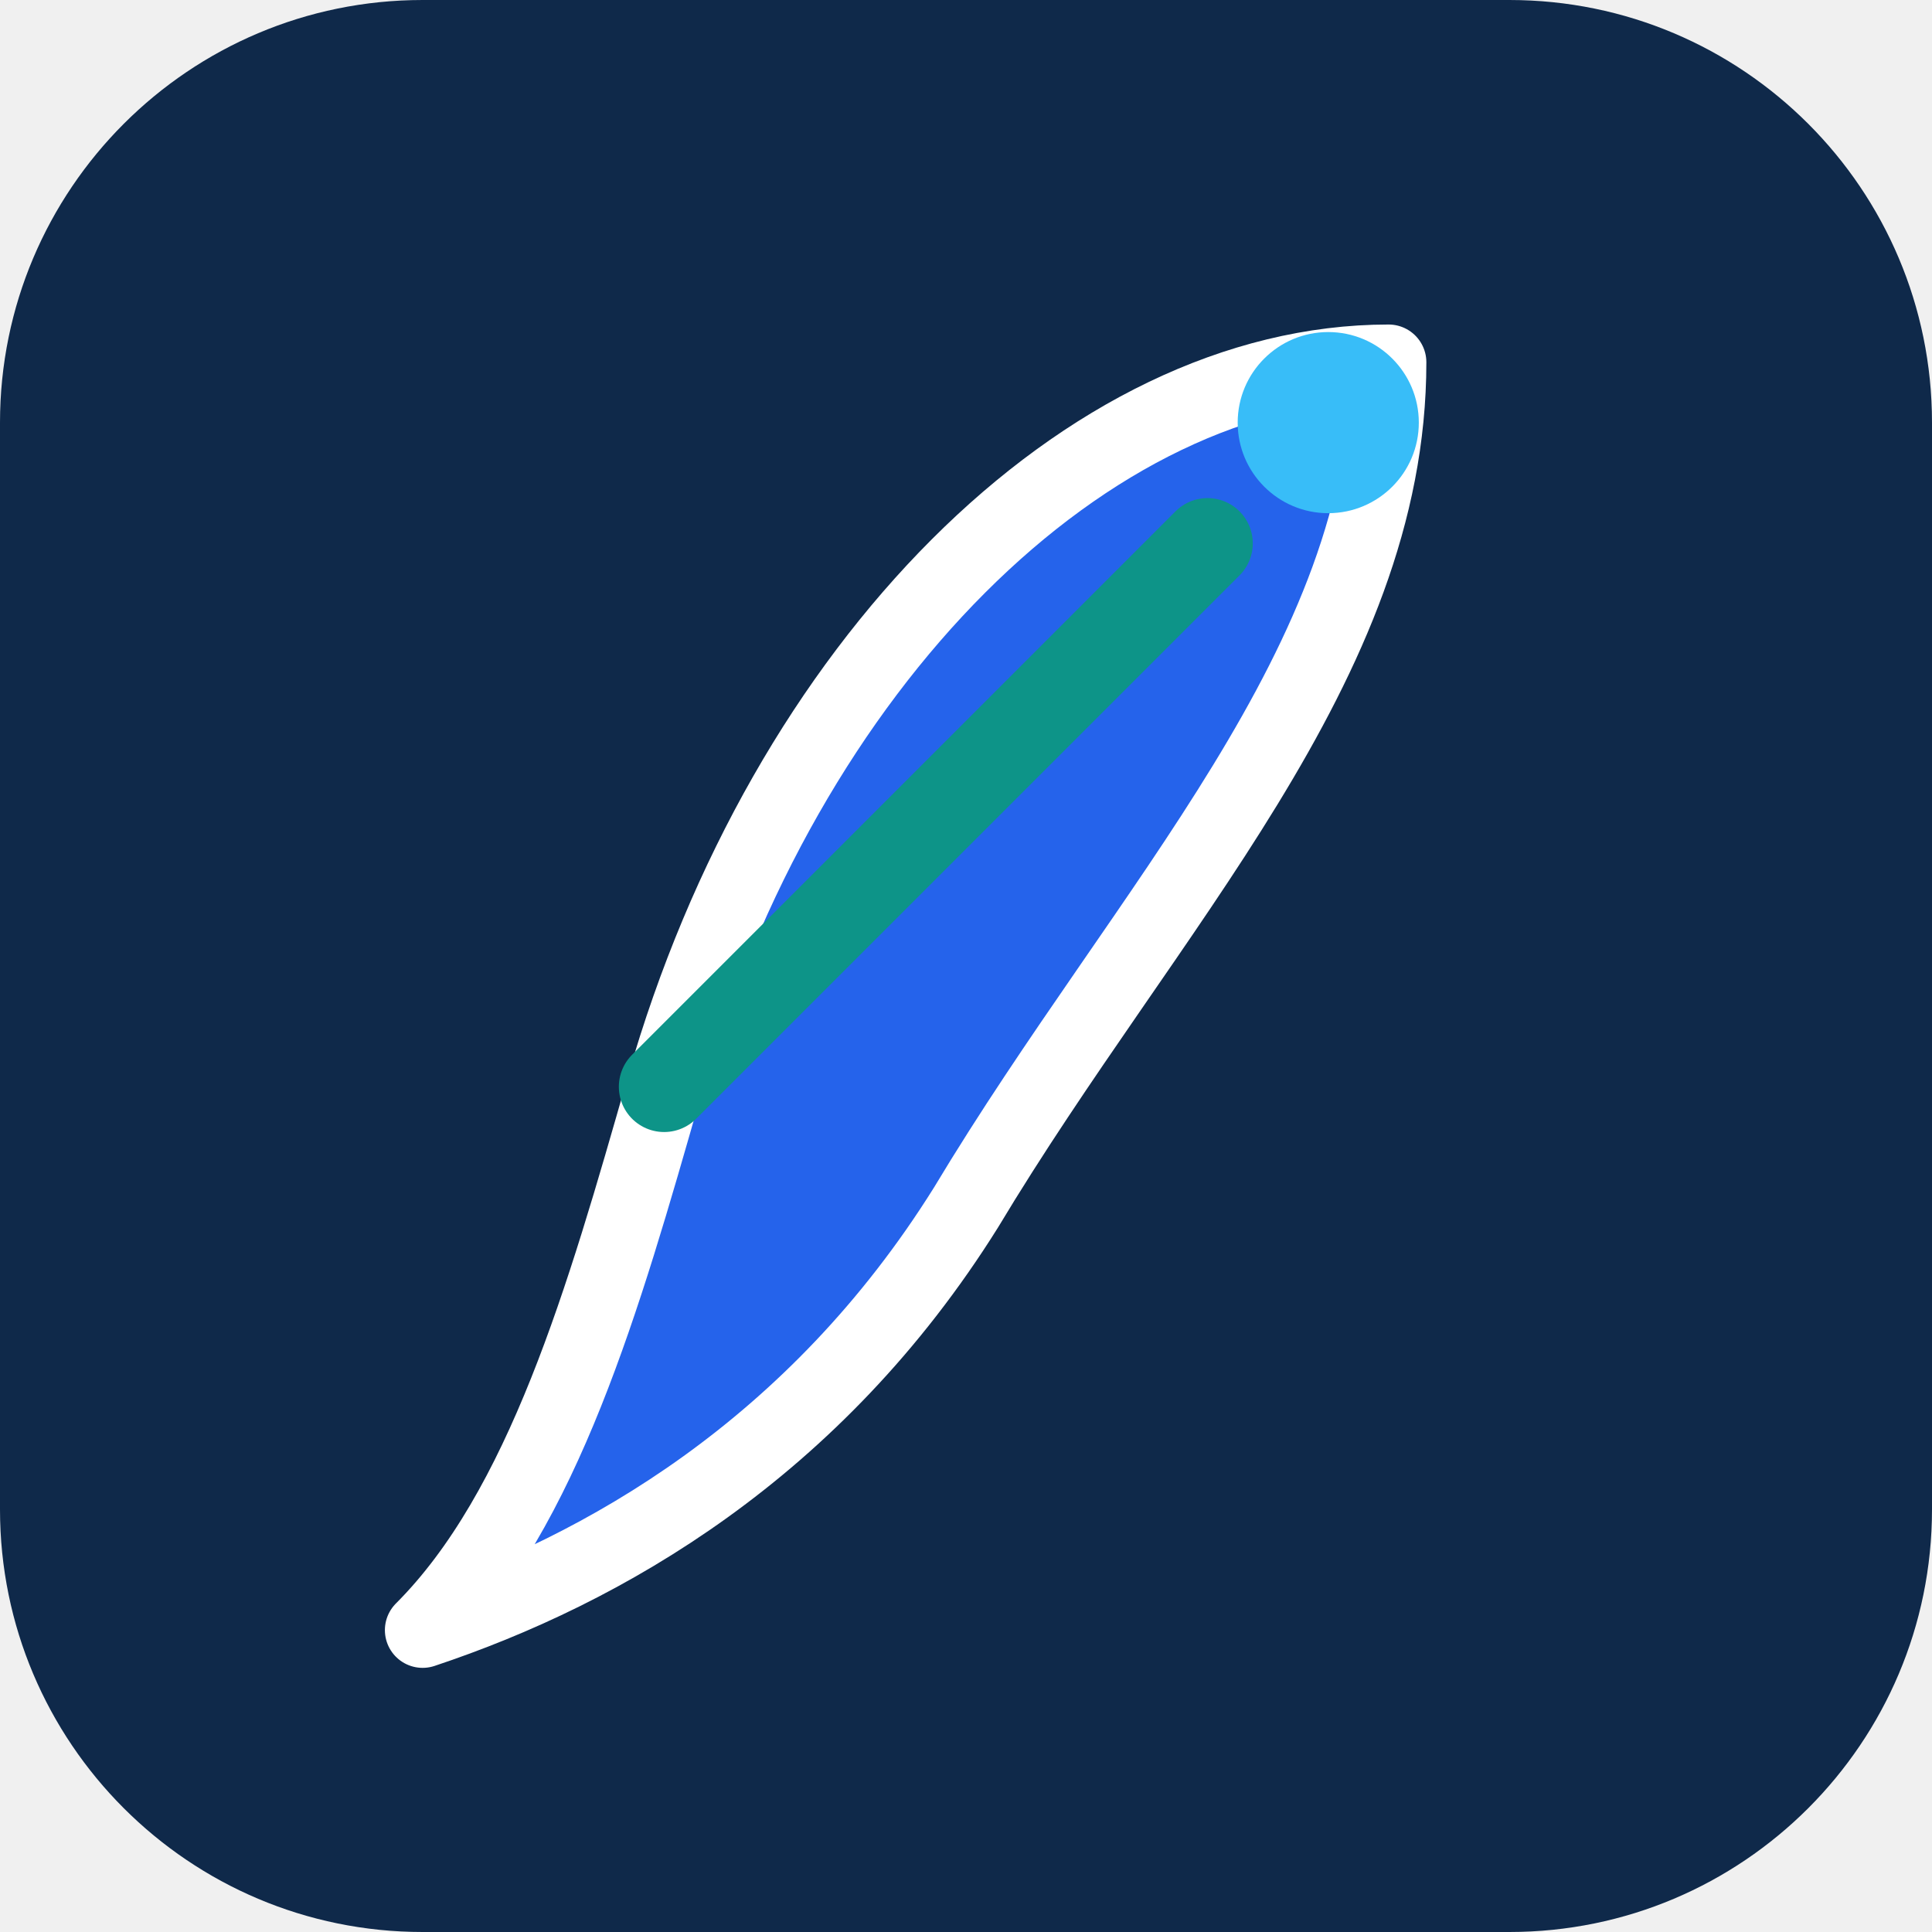
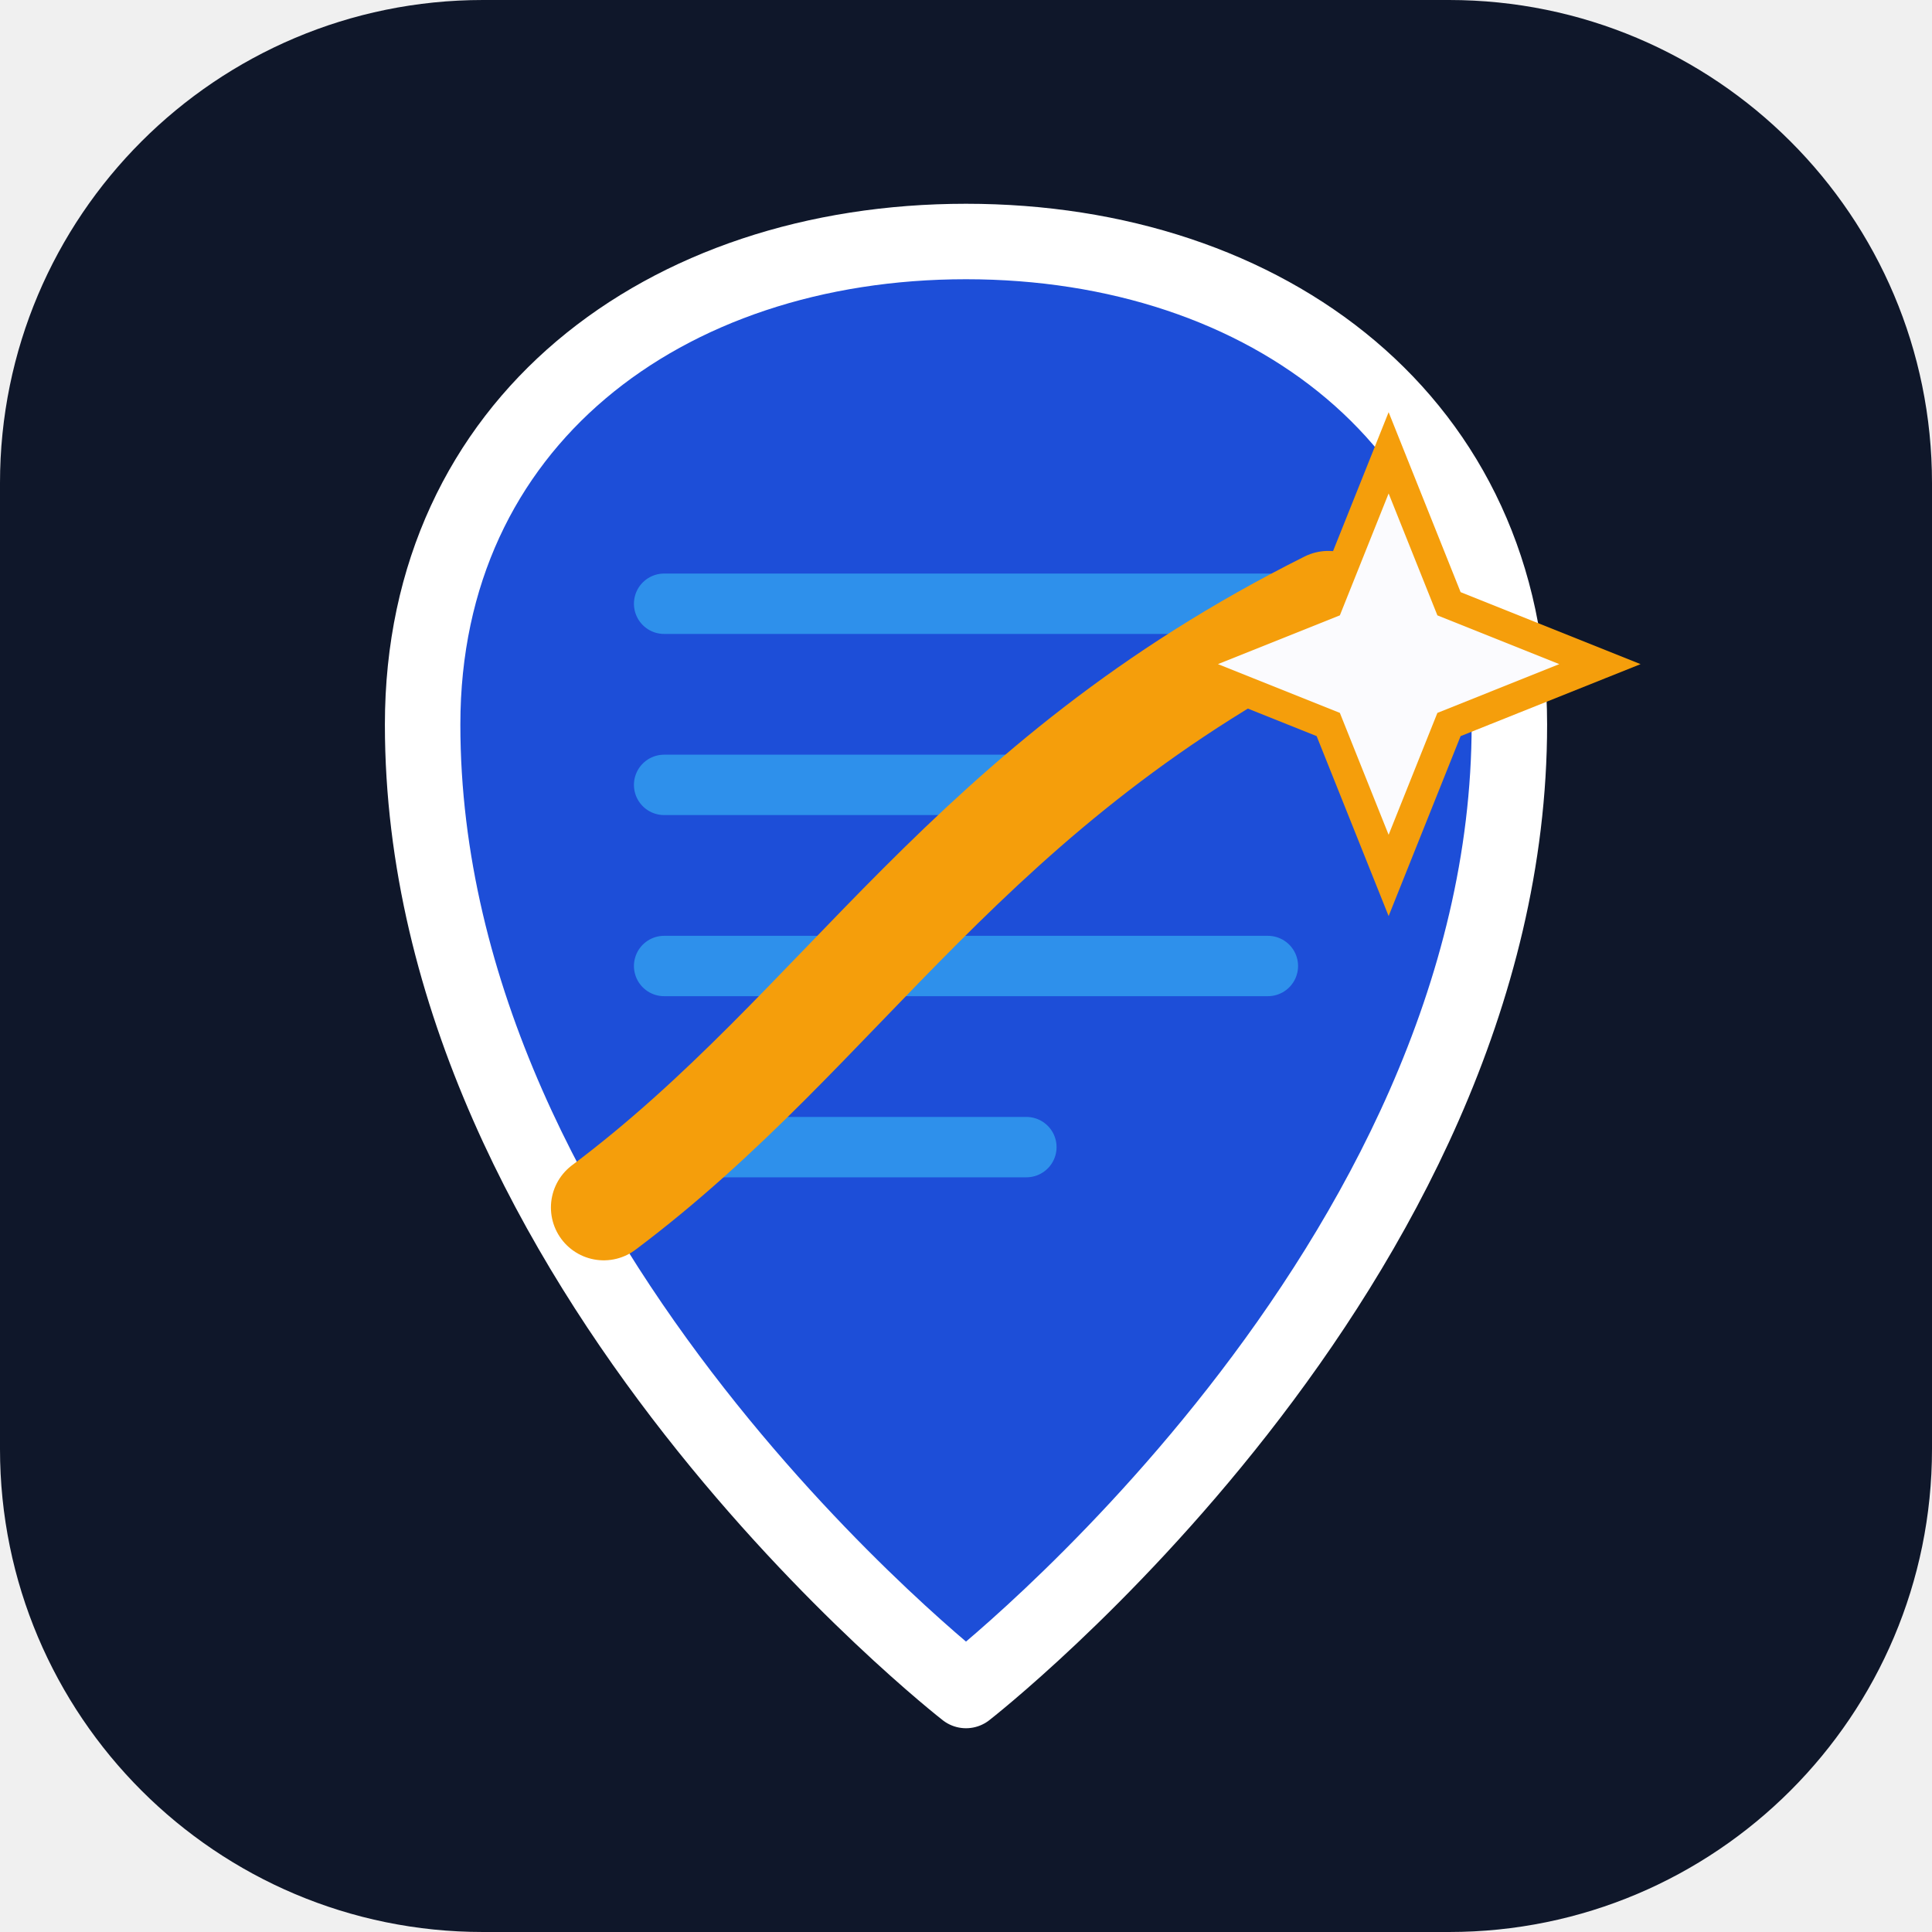
<svg xmlns="http://www.w3.org/2000/svg" viewBox="0 0 64 64" width="64" height="64">
-   <rect width="64" height="64" rx="14" fill="#0F294A" />
-   <path d="M46 12 C36 12 26 22 22 36 C20 43 18 50 14 54 C20 52 27 48 32 40 C38 30 46 22 46 12 Z" fill="#2563EB" stroke="#FFFFFF" stroke-width="2.5" stroke-linejoin="round" />
-   <path d="M22 36 L40 18" stroke="#0D9488" stroke-width="3" stroke-linecap="round" />
-   <circle cx="44" cy="14" r="3" fill="#38BDF8" />
+   <rect width="64" height="64" rx="16" fill="#0F172A" />
+   <path d="M32 8 C42 8 50 14 50 24 C50 42 32 56 32 56 C32 56 14 42 14 24 C14 14 22 8 32 8 Z" fill="#1D4ED8" stroke="#FFFFFF" stroke-width="2.5" stroke-linejoin="round" />
+   <path d="M22 20 H42 M22 26 H36 M22 32 H42 M22 38 H34" stroke="#38BDF8" stroke-width="2" stroke-linecap="round" opacity="0.6" />
+   <path d="M20 40 C28 34 32 26 44 20" stroke="#F59E0B" stroke-width="3.5" stroke-linecap="round" />
+   <path d="M44 20 L46 15 L48 20 L53 22 L48 24 L46 29 L44 24 L39 22 Z" fill="#FBFBFE" stroke="#F59E0B" stroke-width="1" />
</svg>
